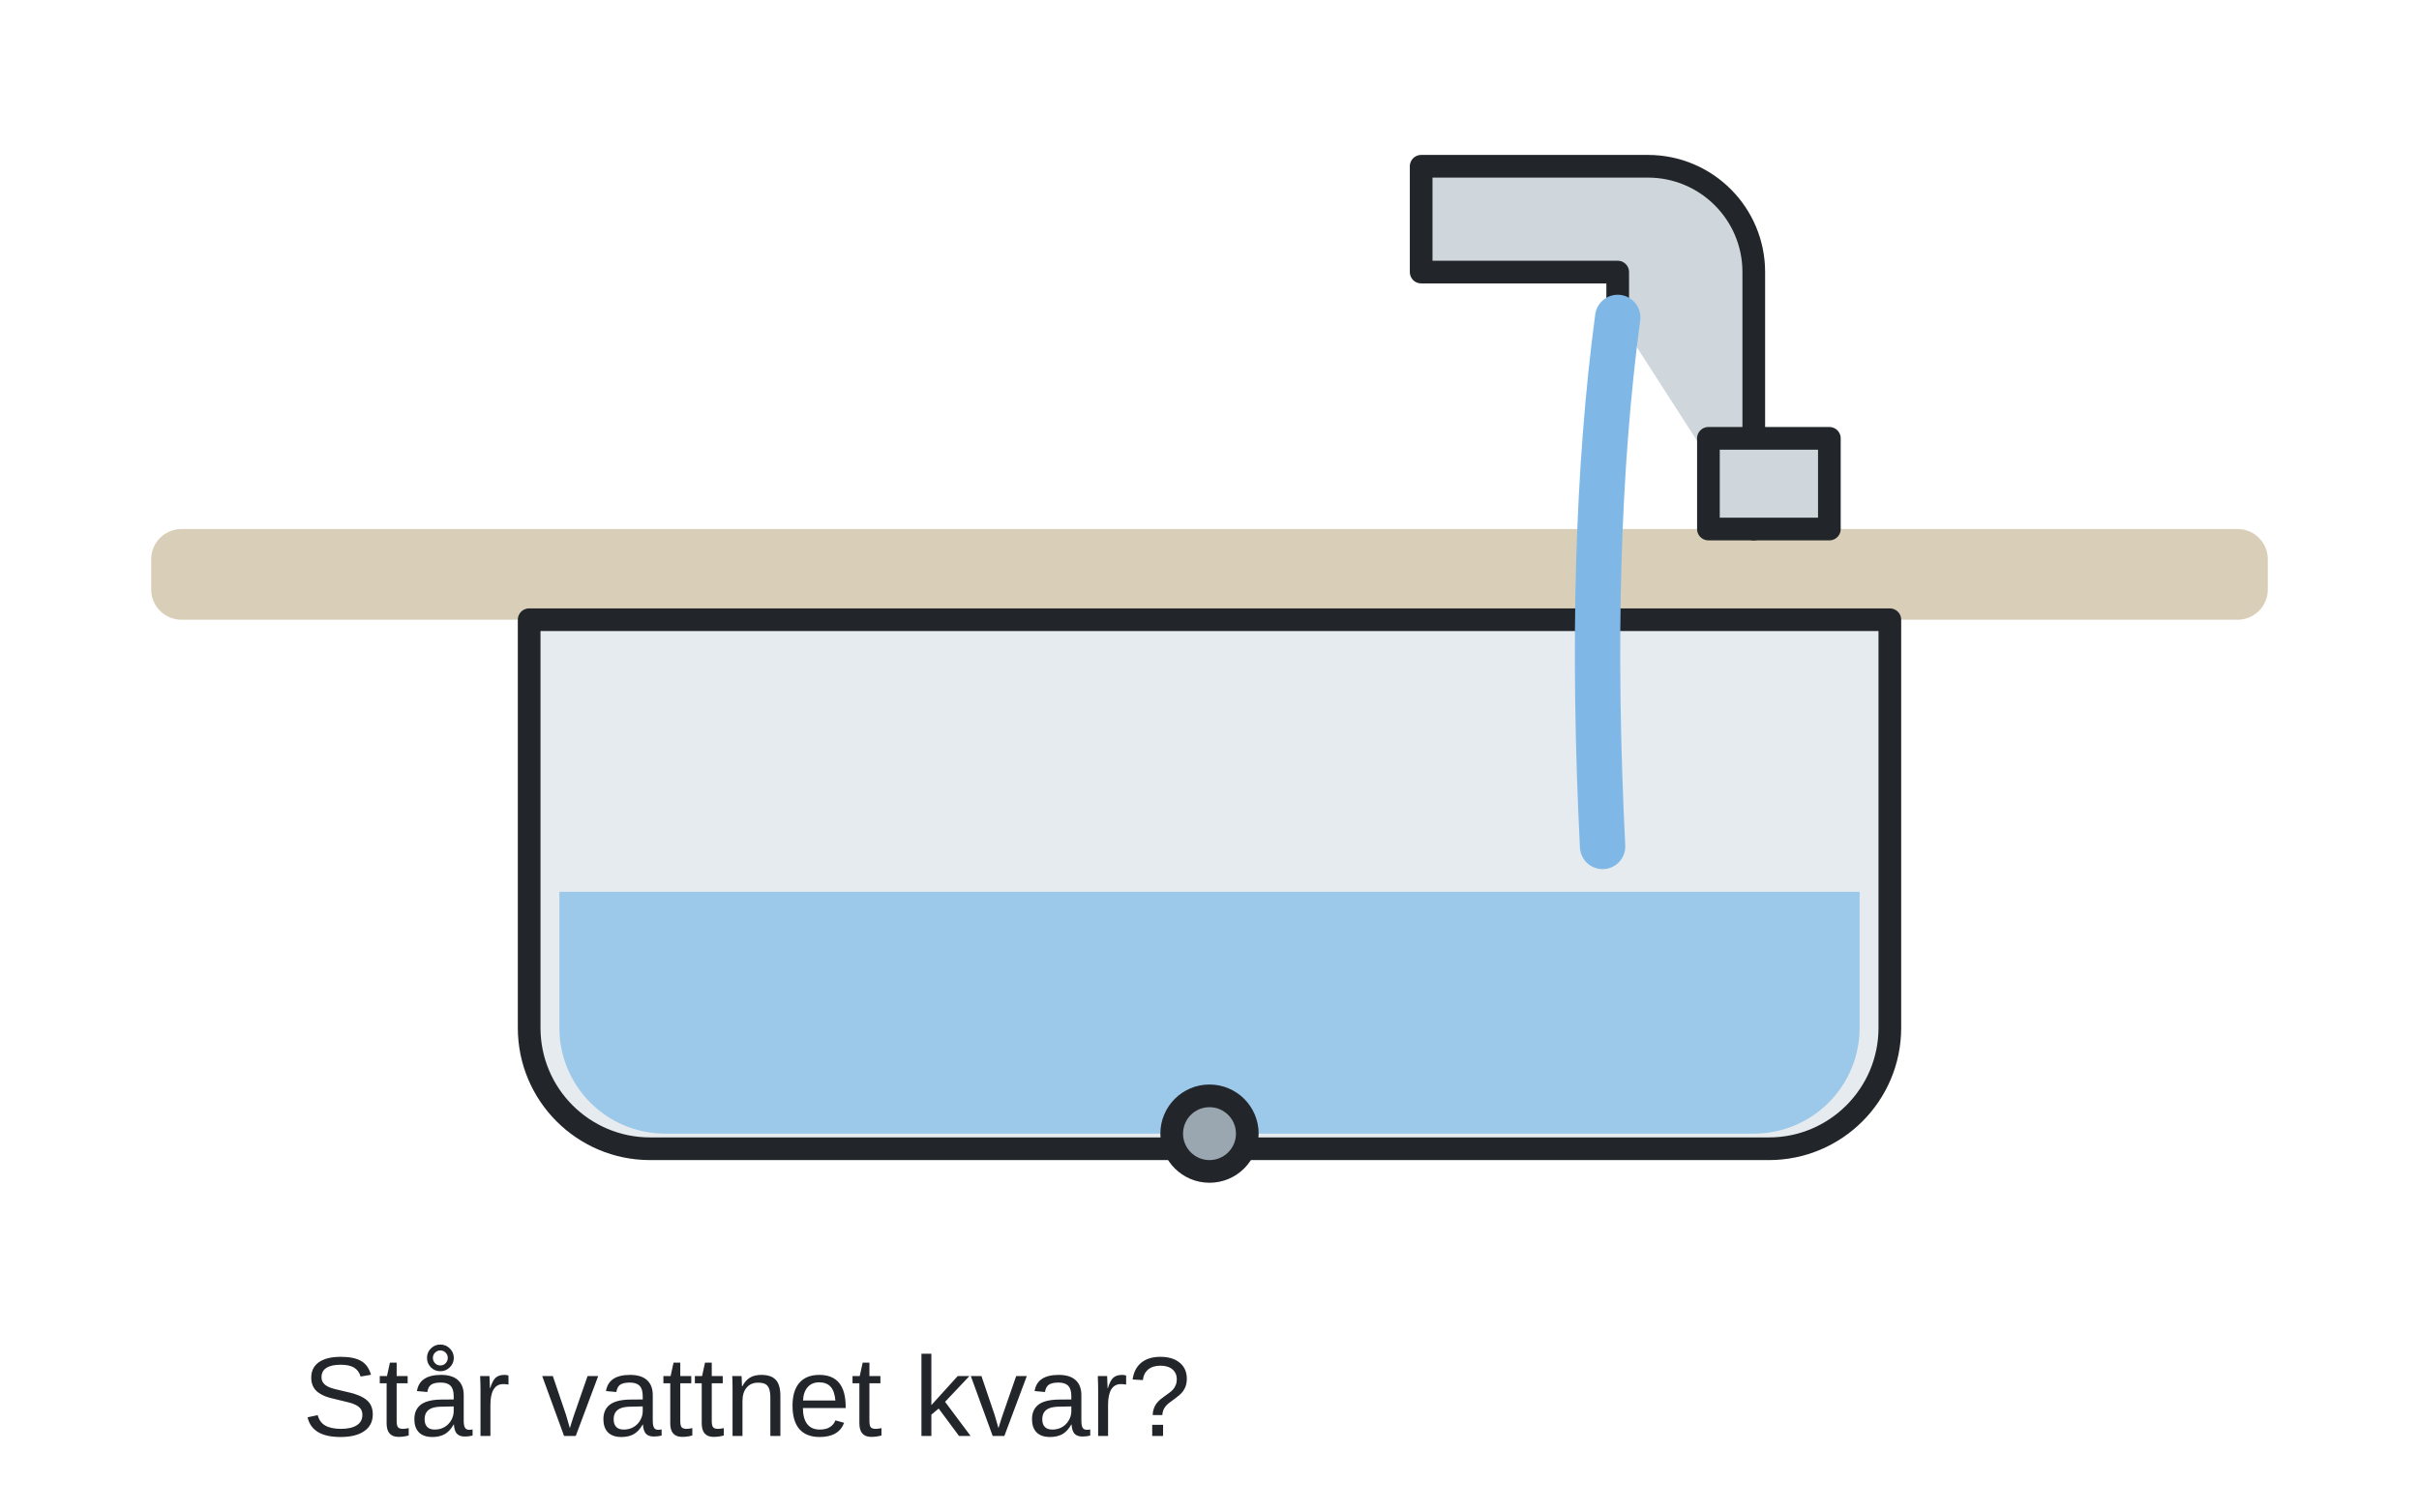
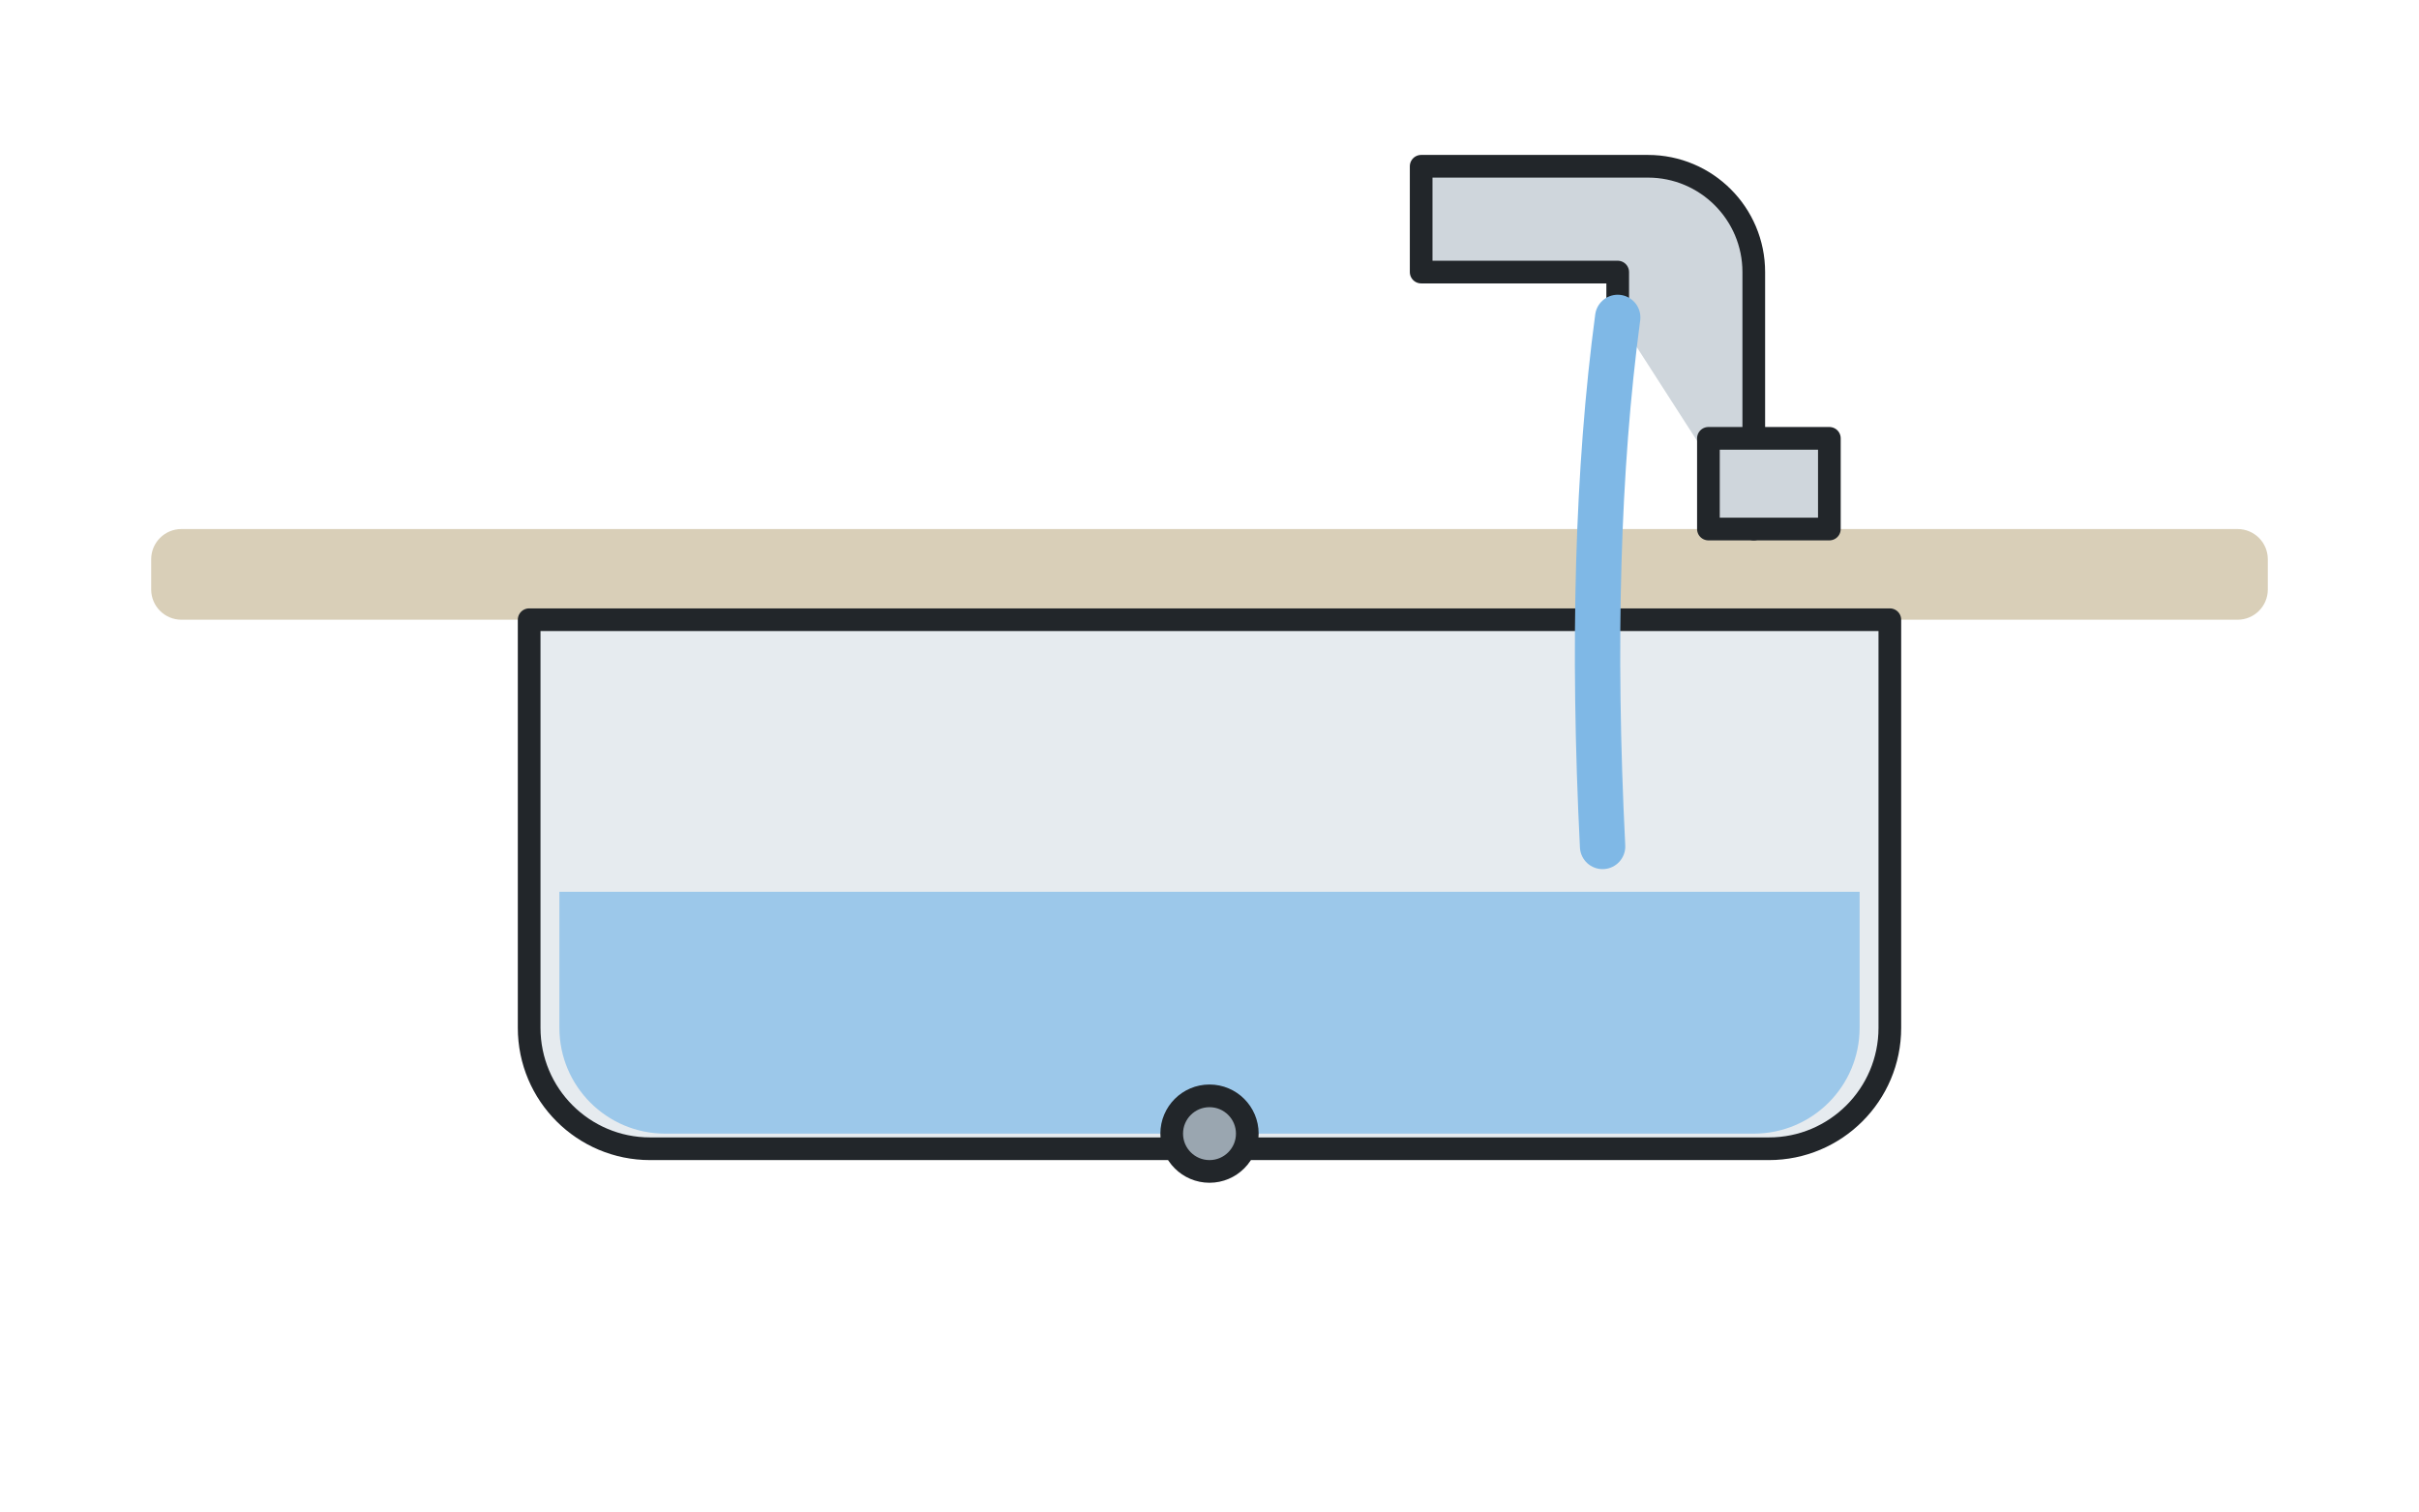
<svg xmlns="http://www.w3.org/2000/svg" viewBox="0 0 320 200" role="img" aria-label="Spola vatten och se hur det rinner">
  <rect x="20" y="70" width="280" height="12" rx="4" fill="#d9cfb8" />
  <path d="M70 82 h180 v54 a16 16 0 0 1 -16 16 h-148 a16 16 0 0 1 -16 -16 z" fill="#e6ebef" stroke="#22262a" stroke-width="3" stroke-linejoin="round" stroke-linecap="round" />
  <path d="M232 70 v-34 a14 14 0 0 0 -14 -14 h-30 v14 h26 v6" fill="#cfd6dc" stroke="#22262a" stroke-width="3" stroke-linejoin="round" stroke-linecap="round" />
  <rect x="226" y="58" width="16" height="12" fill="#cfd6dc" stroke="#22262a" stroke-width="3" stroke-linejoin="round" stroke-linecap="round" />
  <path d="M214 42 q-4 30 -2 70" fill="none" stroke="#7fb8e6" stroke-width="6" stroke-linecap="round" />
  <path d="M74 118 h172 v18 a14 14 0 0 1 -14 14 h-144 a14 14 0 0 1 -14 -14 z" fill="#9cc8ea" />
  <circle cx="160" cy="150" r="5" fill="#9aa6b0" stroke="#22262a" stroke-width="3" stroke-linejoin="round" stroke-linecap="round" />
-   <text x="40" y="190" font-family="Nunito,Arial" font-size="15" fill="#22262a">Står vattnet kvar?</text>
</svg>
